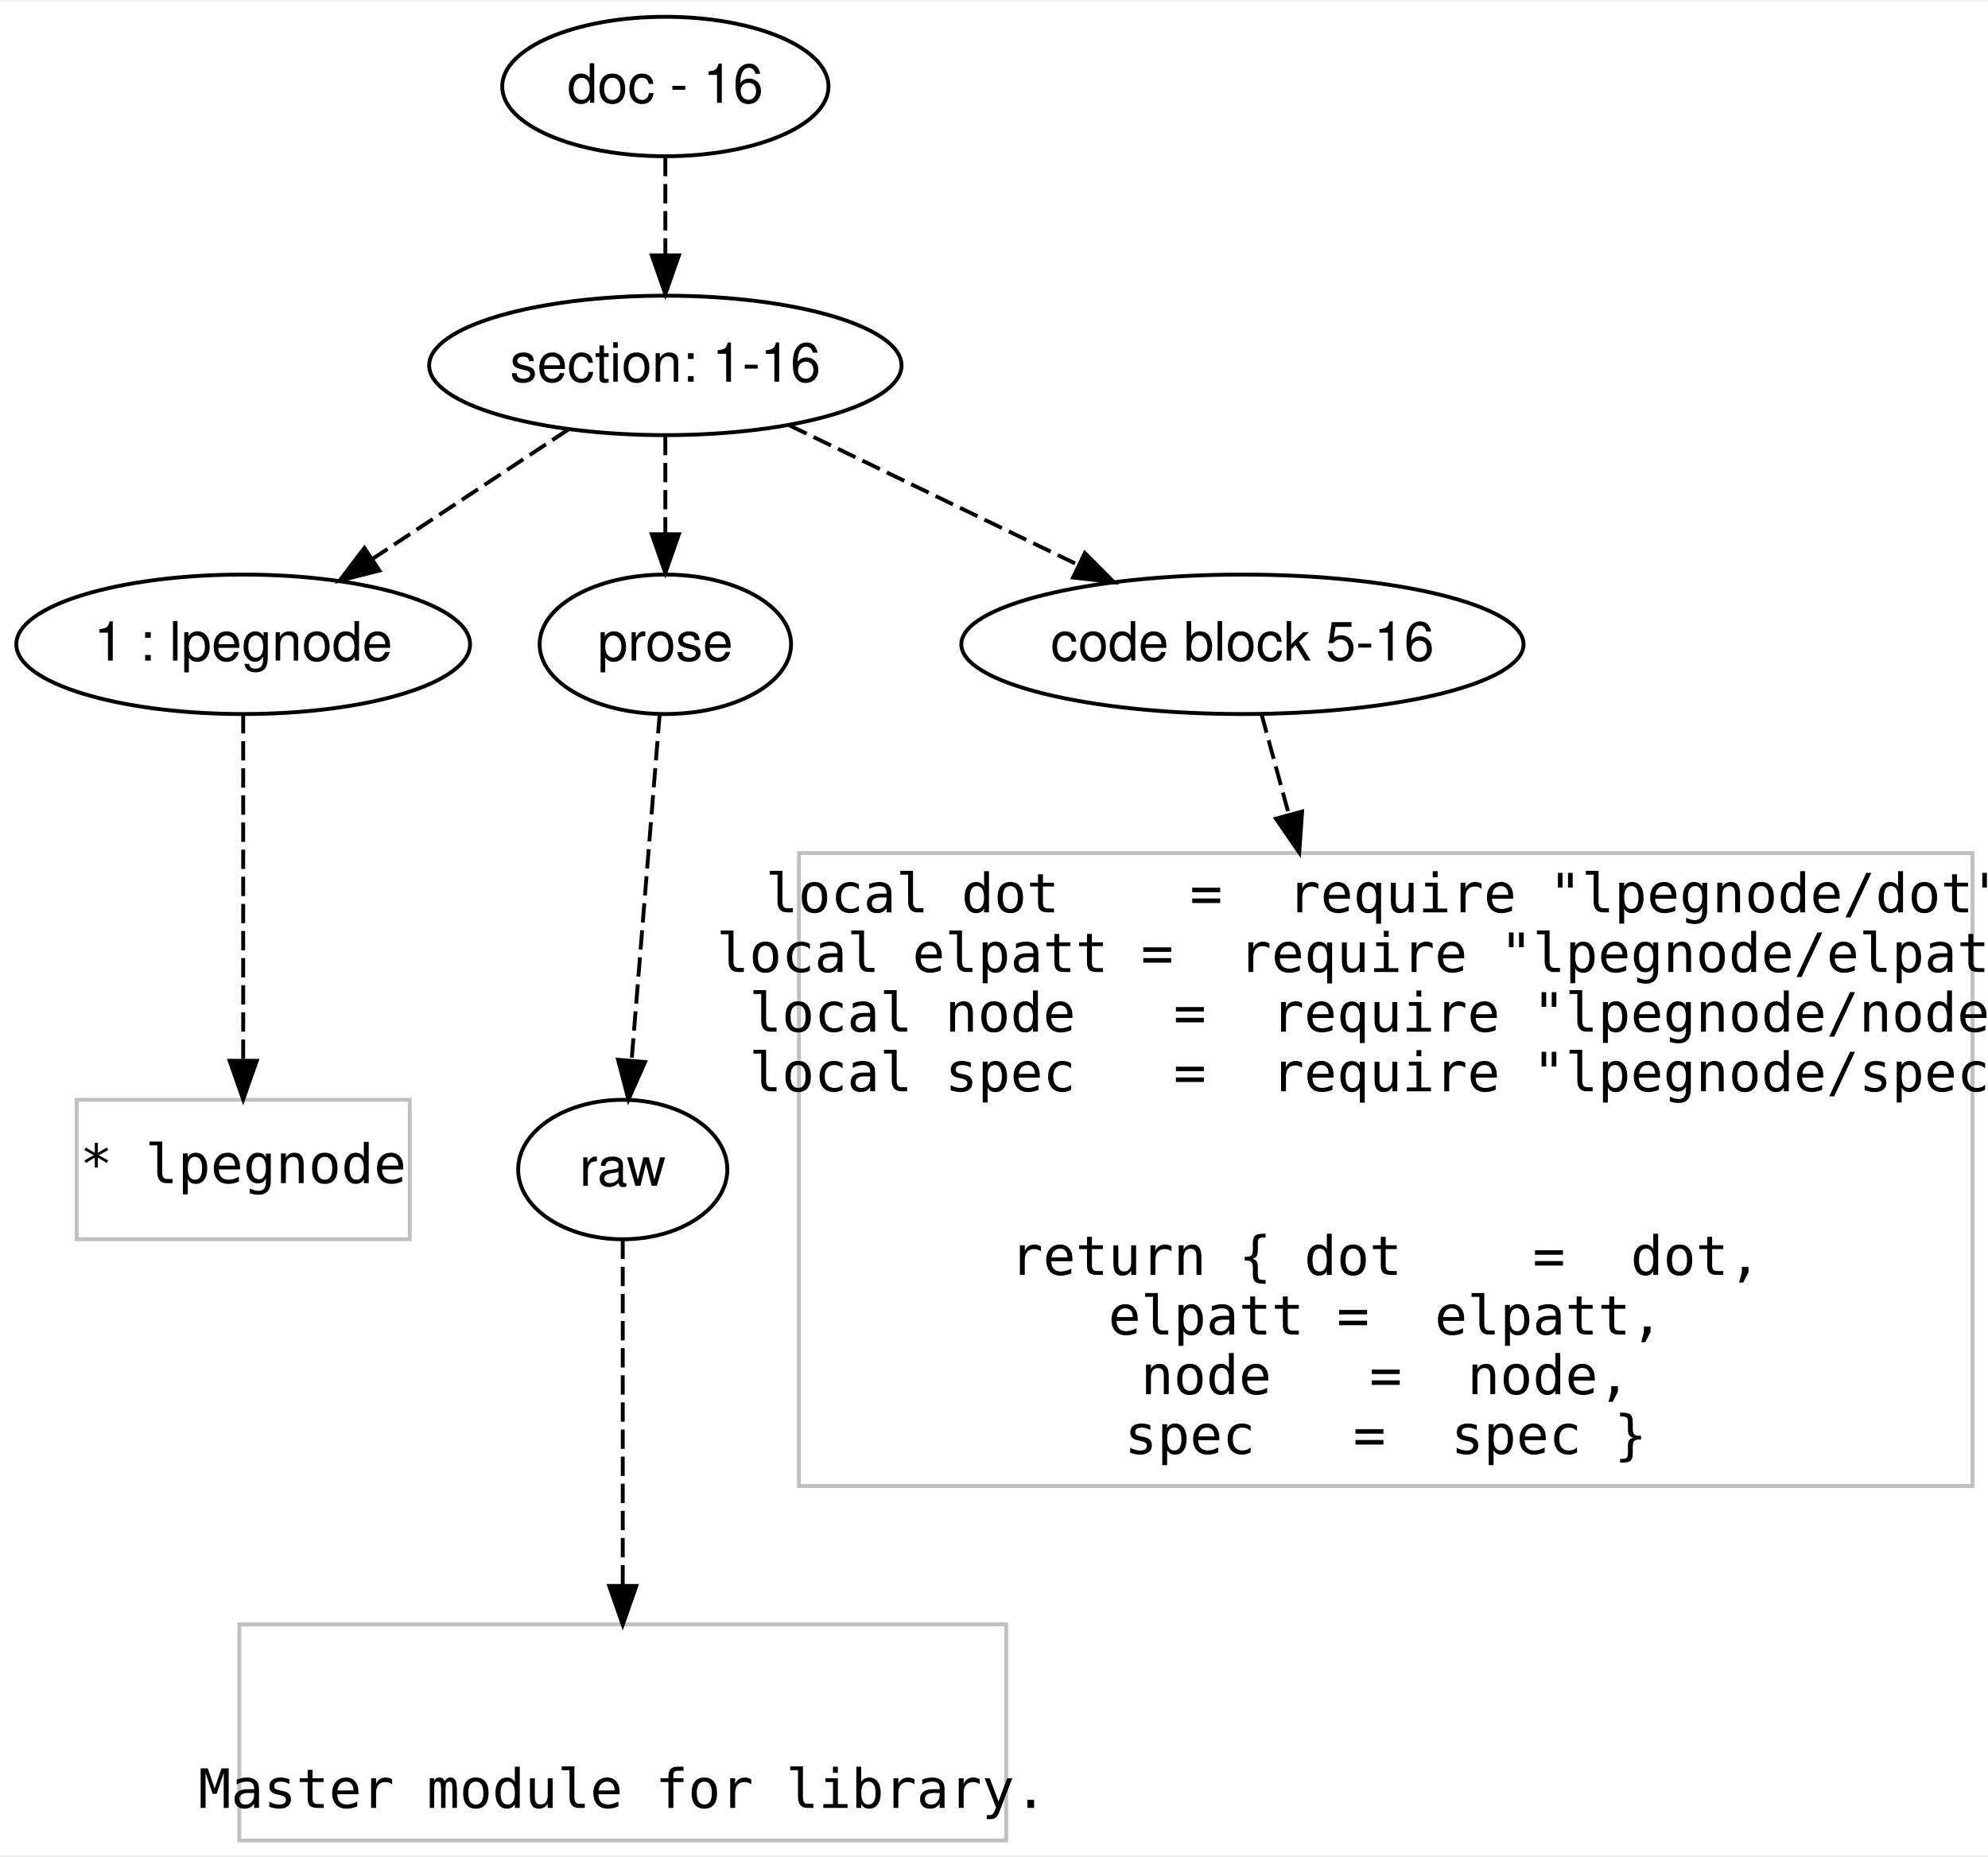
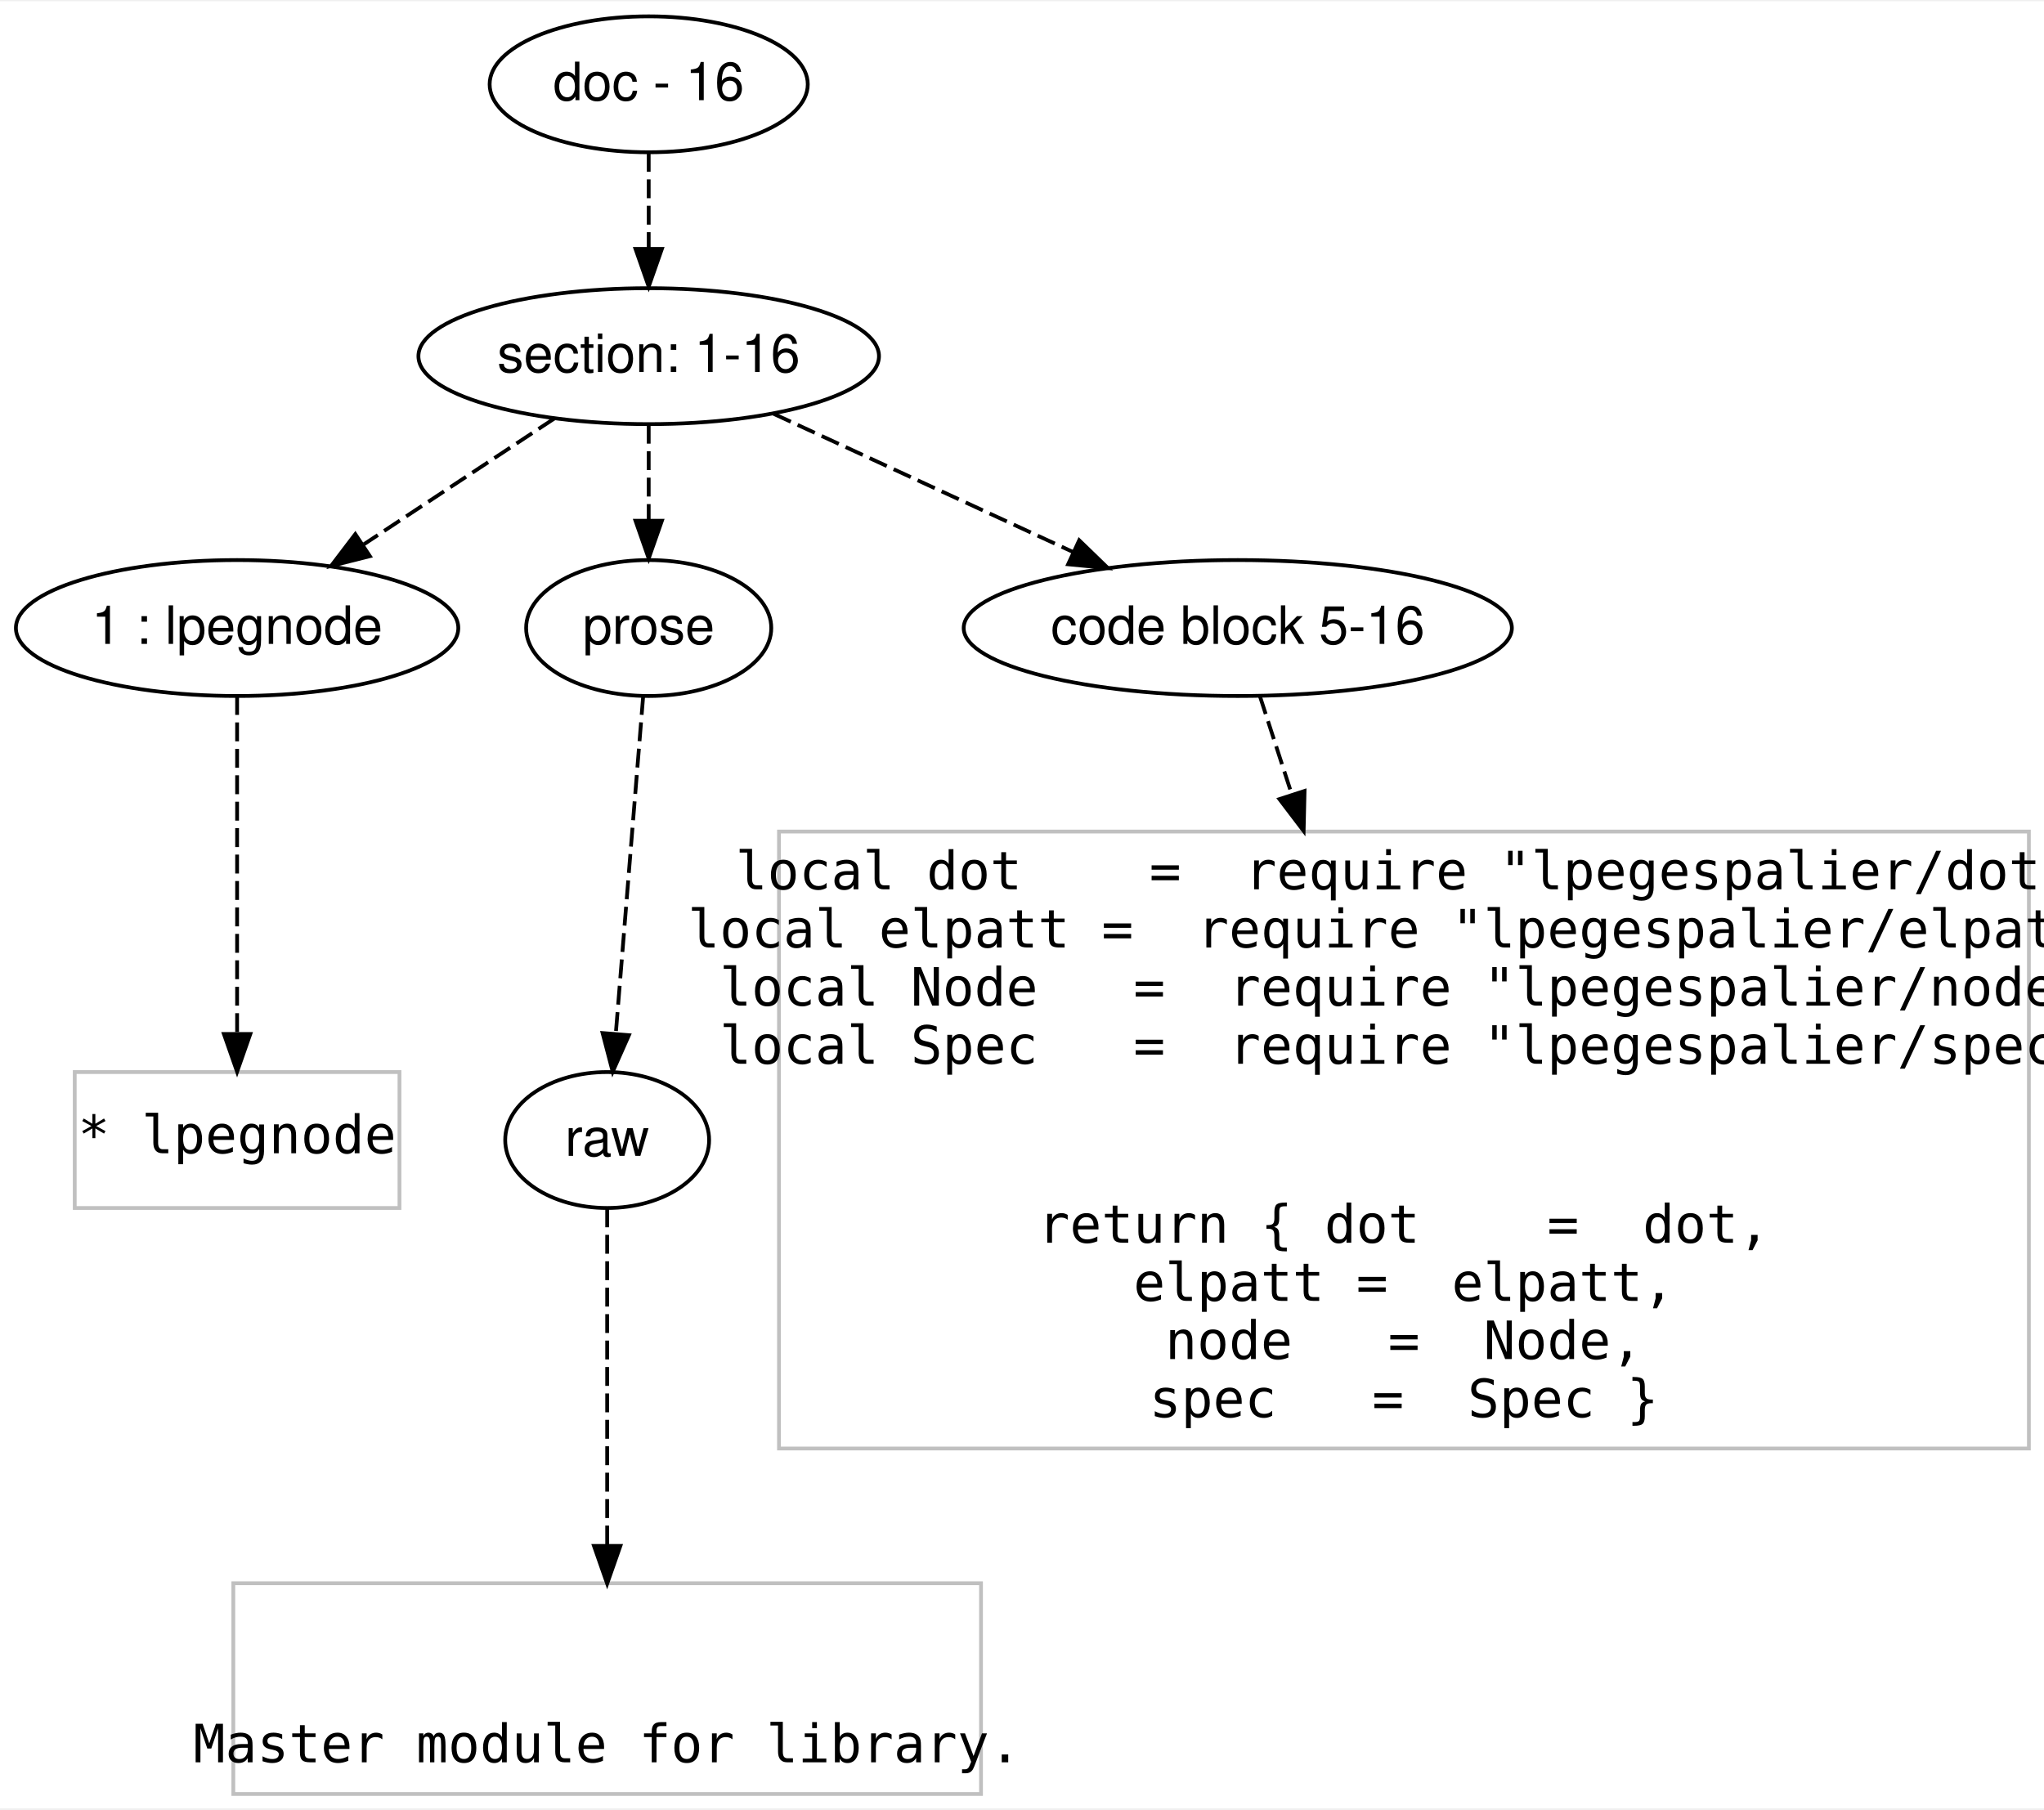
- <svg xmlns="http://www.w3.org/2000/svg" width="513pt" height="479pt" viewBox="0.00 0.00 513.29 478.60">
+ <svg xmlns="http://www.w3.org/2000/svg" width="541pt" height="479pt" viewBox="0.00 0.00 541.29 478.60">
  <g id="graph0" class="graph" transform="scale(1 1) rotate(0) translate(4 474.6003)">
-     <polygon fill="#ffffff" stroke="transparent" points="-4,4 -4,-474.6 509.289,-474.6 509.289,4 -4,4" />
+     <polygon fill="#ffffff" stroke="transparent" points="-4,4 -4,-474.6 537.289,-474.6 537.289,4 -4,4" />
    <g id="node1" class="node">
      <ellipse fill="none" stroke="#000000" cx="167.789" cy="-452.6" rx="42.122" ry="18" />
      <text text-anchor="middle" x="167.789" y="-448.4" font-family="Helvetica,sans-Serif" font-size="14.00" fill="#000000">doc - 16</text>
    </g>
    <g id="node2" class="node">
      <ellipse fill="none" stroke="#000000" cx="167.789" cy="-380.6" rx="60.983" ry="18" />
      <text text-anchor="middle" x="167.789" y="-376.4" font-family="Helvetica,sans-Serif" font-size="14.00" fill="#000000">section: 1-16</text>
    </g>
    <g id="edge1" class="edge">
      <path fill="none" stroke="#000000" stroke-dasharray="5,2" d="M167.789,-434.432C167.789,-426.731 167.789,-417.575 167.789,-409.017" />
      <polygon fill="#000000" stroke="#000000" points="171.289,-409.014 167.789,-399.014 164.289,-409.014 171.289,-409.014" />
    </g>
    <g id="node3" class="node">
      <ellipse fill="none" stroke="#000000" cx="58.789" cy="-308.6" rx="58.579" ry="18" />
      <text text-anchor="middle" x="58.789" y="-304.4" font-family="Helvetica,sans-Serif" font-size="14.00" fill="#000000">1 : lpegnode</text>
    </g>
    <g id="edge2" class="edge">
      <path fill="none" stroke="#000000" stroke-dasharray="5,2" d="M142.782,-364.082C127.827,-354.204 108.632,-341.524 92.368,-330.781" />
      <polygon fill="#000000" stroke="#000000" points="93.953,-327.633 83.68,-325.042 90.094,-333.474 93.953,-327.633" />
    </g>
    <g id="node4" class="node">
      <ellipse fill="none" stroke="#000000" cx="167.789" cy="-308.6" rx="32.459" ry="18" />
      <text text-anchor="middle" x="167.789" y="-304.4" font-family="Helvetica,sans-Serif" font-size="14.00" fill="#000000">prose</text>
    </g>
    <g id="edge3" class="edge">
      <path fill="none" stroke="#000000" stroke-dasharray="5,2" d="M167.789,-362.432C167.789,-354.731 167.789,-345.575 167.789,-337.017" />
      <polygon fill="#000000" stroke="#000000" points="171.289,-337.014 167.789,-327.014 164.289,-337.014 171.289,-337.014" />
    </g>
    <g id="node5" class="node">
-       <ellipse fill="none" stroke="#000000" cx="316.789" cy="-308.6" rx="72.584" ry="18" />
-       <text text-anchor="middle" x="316.789" y="-304.4" font-family="Helvetica,sans-Serif" font-size="14.00" fill="#000000">code block 5-16</text>
+       <ellipse fill="none" stroke="#000000" cx="323.789" cy="-308.6" rx="72.584" ry="18" />
+       <text text-anchor="middle" x="323.789" y="-304.4" font-family="Helvetica,sans-Serif" font-size="14.00" fill="#000000">code block 5-16</text>
    </g>
    <g id="edge4" class="edge">
-       <path fill="none" stroke="#000000" stroke-dasharray="5,2" d="M199.753,-365.154C221.57,-354.612 250.705,-340.534 274.447,-329.061" />
-       <polygon fill="#000000" stroke="#000000" points="276.106,-332.146 283.587,-324.644 273.061,-325.844 276.106,-332.146" />
+       <path fill="none" stroke="#000000" stroke-dasharray="5,2" d="M200.873,-365.331C223.951,-354.679 254.987,-340.355 280.098,-328.765" />
+       <polygon fill="#000000" stroke="#000000" points="281.791,-331.839 289.403,-324.471 278.857,-325.483 281.791,-331.839" />
    </g>
    <g id="node6" class="node">
      <polygon fill="none" stroke="#c0c0c0" points="101.789,-191 15.789,-191 15.789,-155 101.789,-155 101.789,-191" />
      <text text-anchor="middle" x="58.789" y="-169.5" font-family="Inconsolata" font-size="14.00" fill="#000000">* lpegnode</text>
    </g>
    <g id="edge5" class="edge">
      <path fill="none" stroke="#000000" stroke-dasharray="5,2" d="M58.789,-290.594C58.789,-267.799 58.789,-228.269 58.789,-201.393" />
      <polygon fill="#000000" stroke="#000000" points="62.289,-201.081 58.789,-191.081 55.289,-201.081 62.289,-201.081" />
    </g>
    <g id="node7" class="node">
      <ellipse fill="none" stroke="#000000" cx="156.789" cy="-173" rx="27" ry="18" />
      <text text-anchor="middle" x="156.789" y="-168.8" font-family="Helvetica,sans-Serif" font-size="14.00" fill="#000000">raw</text>
    </g>
    <g id="edge6" class="edge">
      <path fill="none" stroke="#000000" stroke-dasharray="5,2" d="M166.328,-290.594C164.479,-267.799 161.273,-228.269 159.092,-201.393" />
      <polygon fill="#000000" stroke="#000000" points="162.553,-200.766 158.256,-191.081 155.576,-201.332 162.553,-200.766" />
    </g>
    <g id="node9" class="node">
-       <polygon fill="none" stroke="#c0c0c0" points="505.289,-254.701 202.289,-254.701 202.289,-91.3 505.289,-91.3 505.289,-254.701" />
-       <text text-anchor="middle" x="353.789" y="-239.4" font-family="Inconsolata" font-size="14.00" fill="#000000">local dot    =  require "lpegnode/dot"</text>
-       <text text-anchor="middle" x="353.789" y="-224" font-family="Inconsolata" font-size="14.00" fill="#000000">local elpatt =  require "lpegnode/elpatt"</text>
-       <text text-anchor="middle" x="353.789" y="-208.6" font-family="Inconsolata" font-size="14.00" fill="#000000">local node   =  require "lpegnode/node"</text>
-       <text text-anchor="middle" x="353.789" y="-193.2" font-family="Inconsolata" font-size="14.00" fill="#000000">local spec   =  require "lpegnode/spec"</text>
-       <text text-anchor="middle" x="353.789" y="-145.8" font-family="Inconsolata" font-size="14.00" fill="#000000">return { dot    =  dot,</text>
-       <text text-anchor="middle" x="353.789" y="-130.4" font-family="Inconsolata" font-size="14.00" fill="#000000">     elpatt =  elpatt,</text>
-       <text text-anchor="middle" x="353.789" y="-115" font-family="Inconsolata" font-size="14.00" fill="#000000">     node   =  node,</text>
-       <text text-anchor="middle" x="353.789" y="-99.6" font-family="Inconsolata" font-size="14.00" fill="#000000">     spec   =  spec }</text>
+       <polygon fill="none" stroke="#c0c0c0" points="533.289,-254.701 202.289,-254.701 202.289,-91.3 533.289,-91.3 533.289,-254.701" />
+       <text text-anchor="middle" x="367.789" y="-239.4" font-family="Inconsolata" font-size="14.00" fill="#000000">local dot    =  require "lpegespalier/dot"</text>
+       <text text-anchor="middle" x="367.789" y="-224" font-family="Inconsolata" font-size="14.00" fill="#000000">local elpatt =  require "lpegespalier/elpatt"</text>
+       <text text-anchor="middle" x="367.789" y="-208.6" font-family="Inconsolata" font-size="14.00" fill="#000000">local Node   =  require "lpegespalier/node"</text>
+       <text text-anchor="middle" x="367.789" y="-193.2" font-family="Inconsolata" font-size="14.00" fill="#000000">local Spec   =  require "lpegespalier/spec"</text>
+       <text text-anchor="middle" x="367.789" y="-145.8" font-family="Inconsolata" font-size="14.00" fill="#000000">return { dot    =  dot,</text>
+       <text text-anchor="middle" x="367.789" y="-130.4" font-family="Inconsolata" font-size="14.00" fill="#000000">       elpatt =  elpatt,</text>
+       <text text-anchor="middle" x="367.789" y="-115" font-family="Inconsolata" font-size="14.00" fill="#000000">       node   =  Node,</text>
+       <text text-anchor="middle" x="367.789" y="-99.6" font-family="Inconsolata" font-size="14.00" fill="#000000">       spec   =  Spec }</text>
    </g>
    <g id="edge8" class="edge">
-       <path fill="none" stroke="#000000" stroke-dasharray="5,2" d="M321.702,-290.594C323.678,-283.353 326.114,-274.425 328.754,-264.749" />
-       <polygon fill="#000000" stroke="#000000" points="332.197,-265.429 331.453,-254.86 325.444,-263.586 332.197,-265.429" />
+       <path fill="none" stroke="#000000" stroke-dasharray="5,2" d="M329.632,-290.594C332.006,-283.278 334.939,-274.238 338.116,-264.447" />
+       <polygon fill="#000000" stroke="#000000" points="341.47,-265.452 341.227,-254.86 334.811,-263.291 341.47,-265.452" />
    </g>
    <g id="node8" class="node">
      <polygon fill="none" stroke="#c0c0c0" points="255.789,-55.602 57.789,-55.602 57.789,.202 255.789,.202 255.789,-55.602" />
      <text text-anchor="middle" x="156.789" y="-8.2" font-family="Inconsolata" font-size="14.00" fill="#000000">Master module for library.</text>
    </g>
    <g id="edge7" class="edge">
      <path fill="none" stroke="#000000" stroke-dasharray="5,2" d="M156.789,-154.892C156.789,-132.668 156.789,-94.399 156.789,-65.628" />
      <polygon fill="#000000" stroke="#000000" points="160.289,-65.506 156.789,-55.506 153.289,-65.506 160.289,-65.506" />
    </g>
  </g>
</svg>
